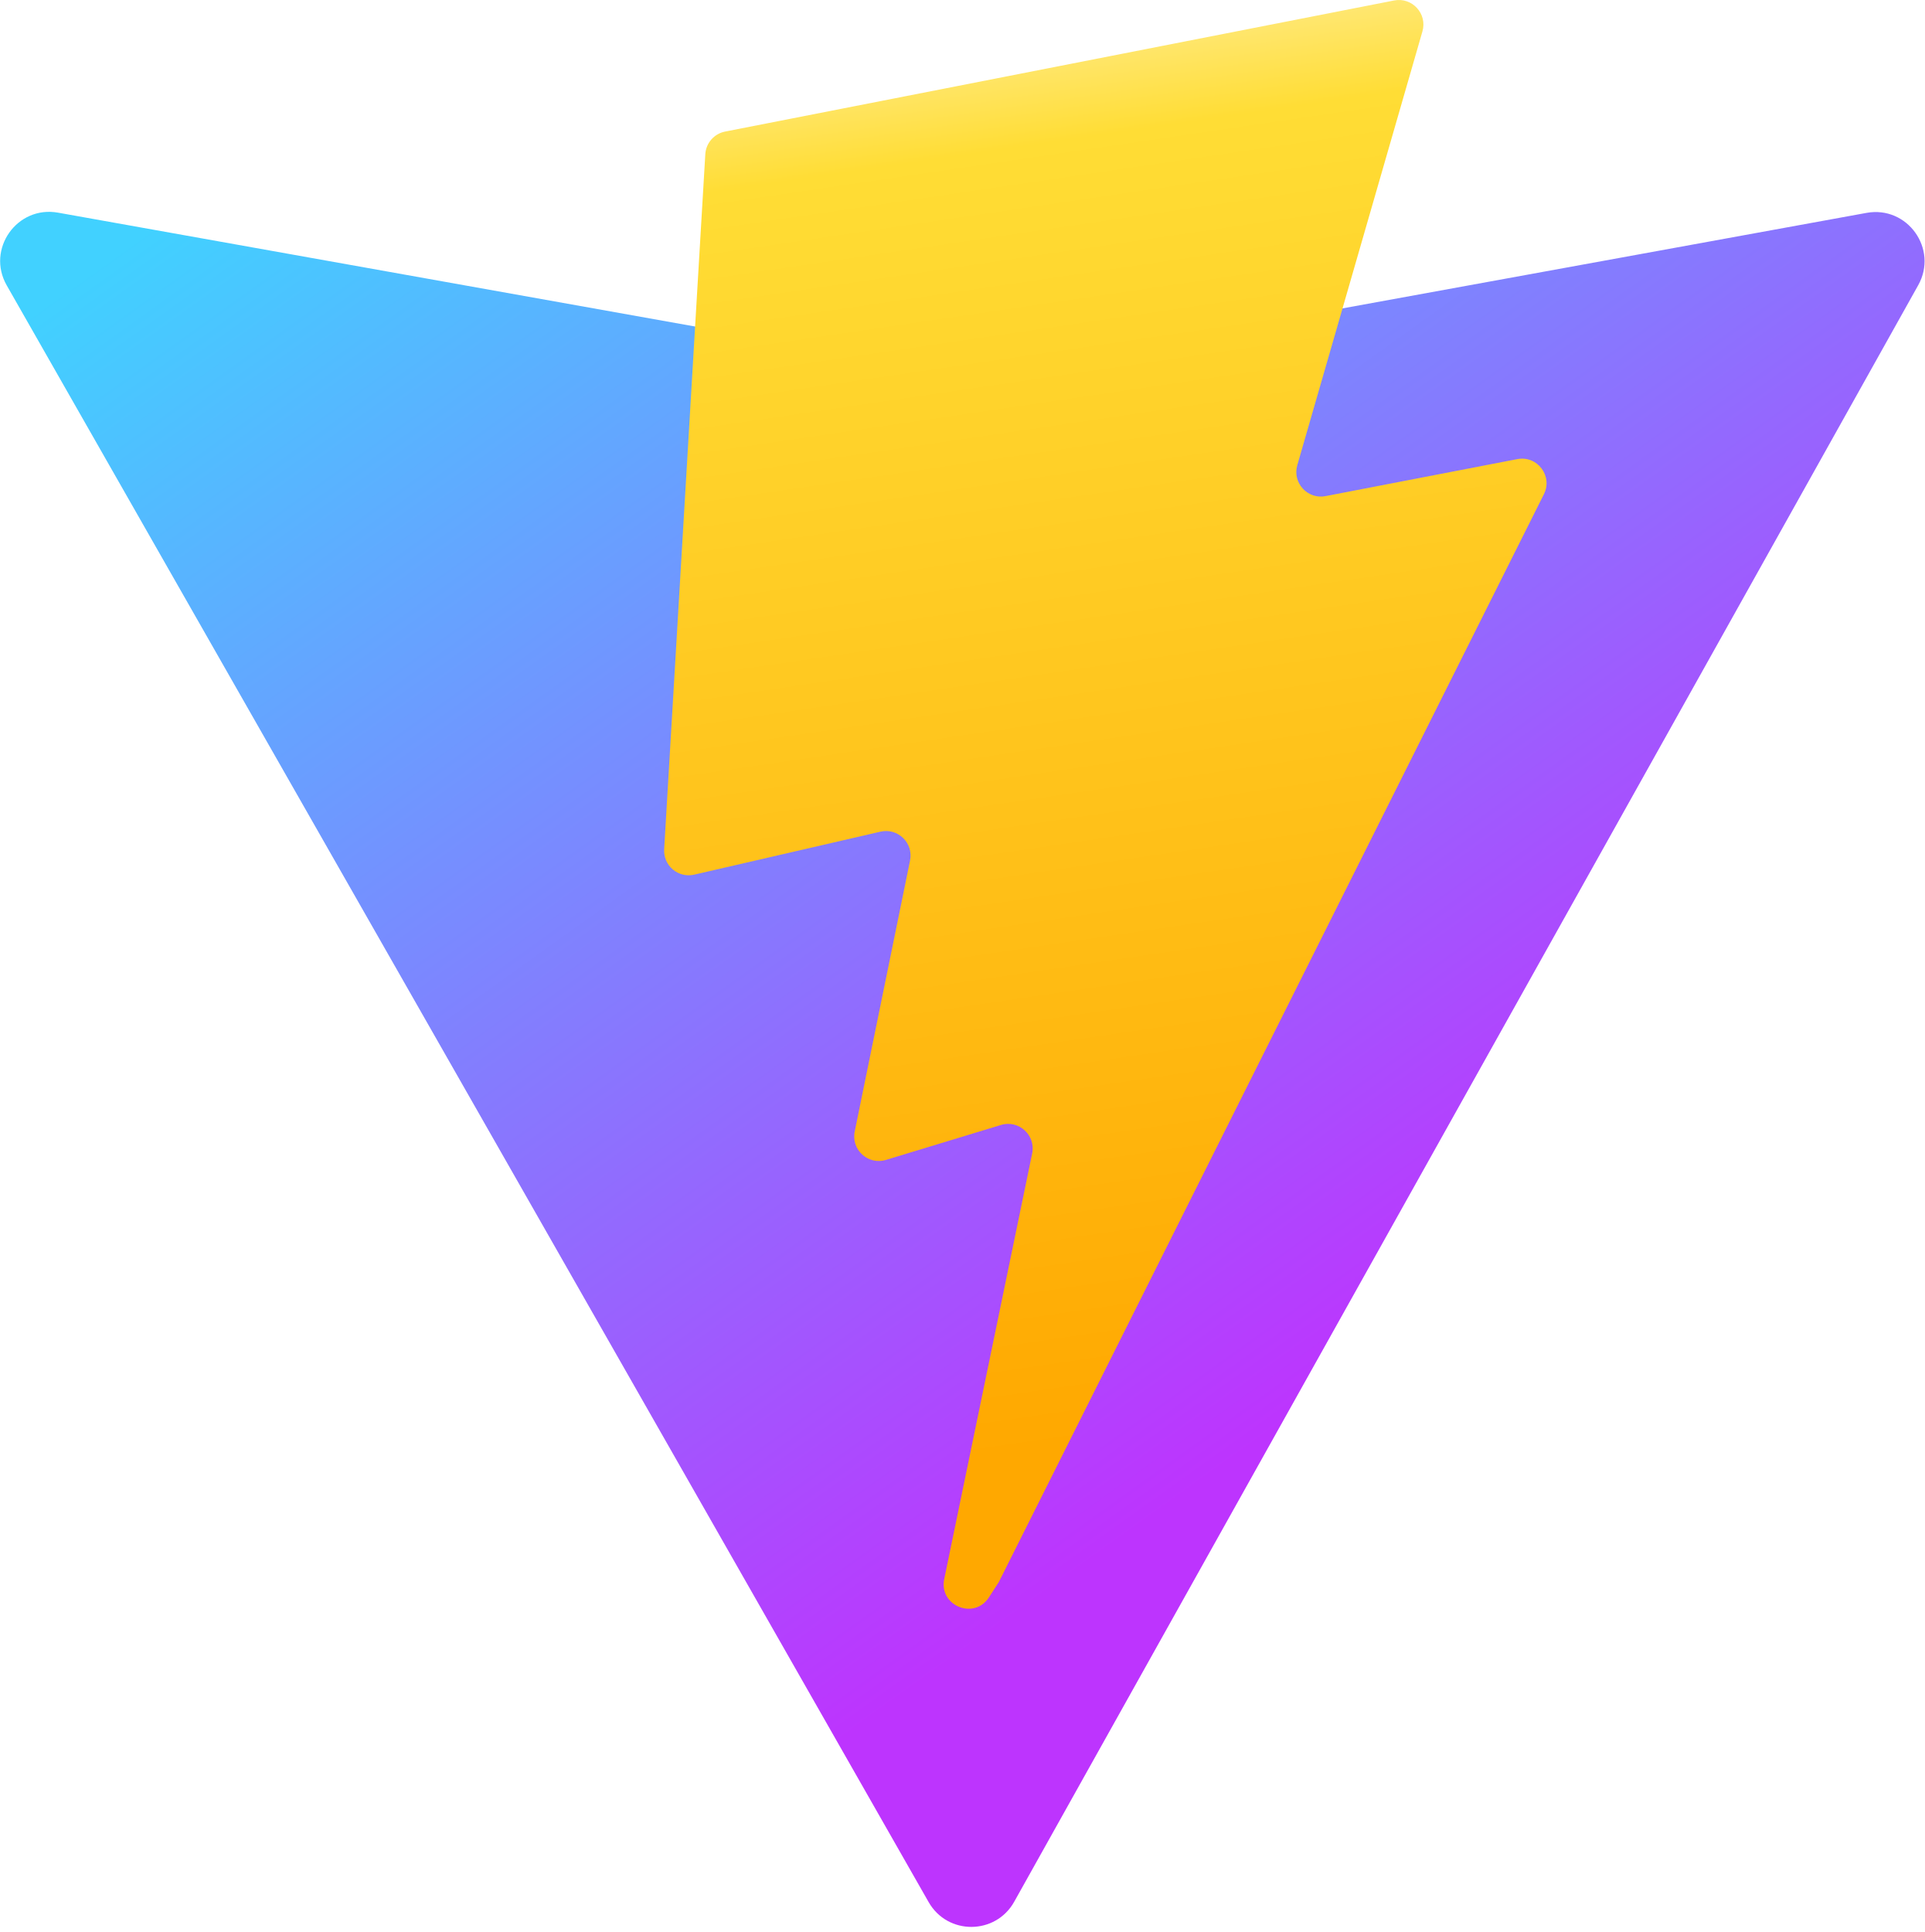
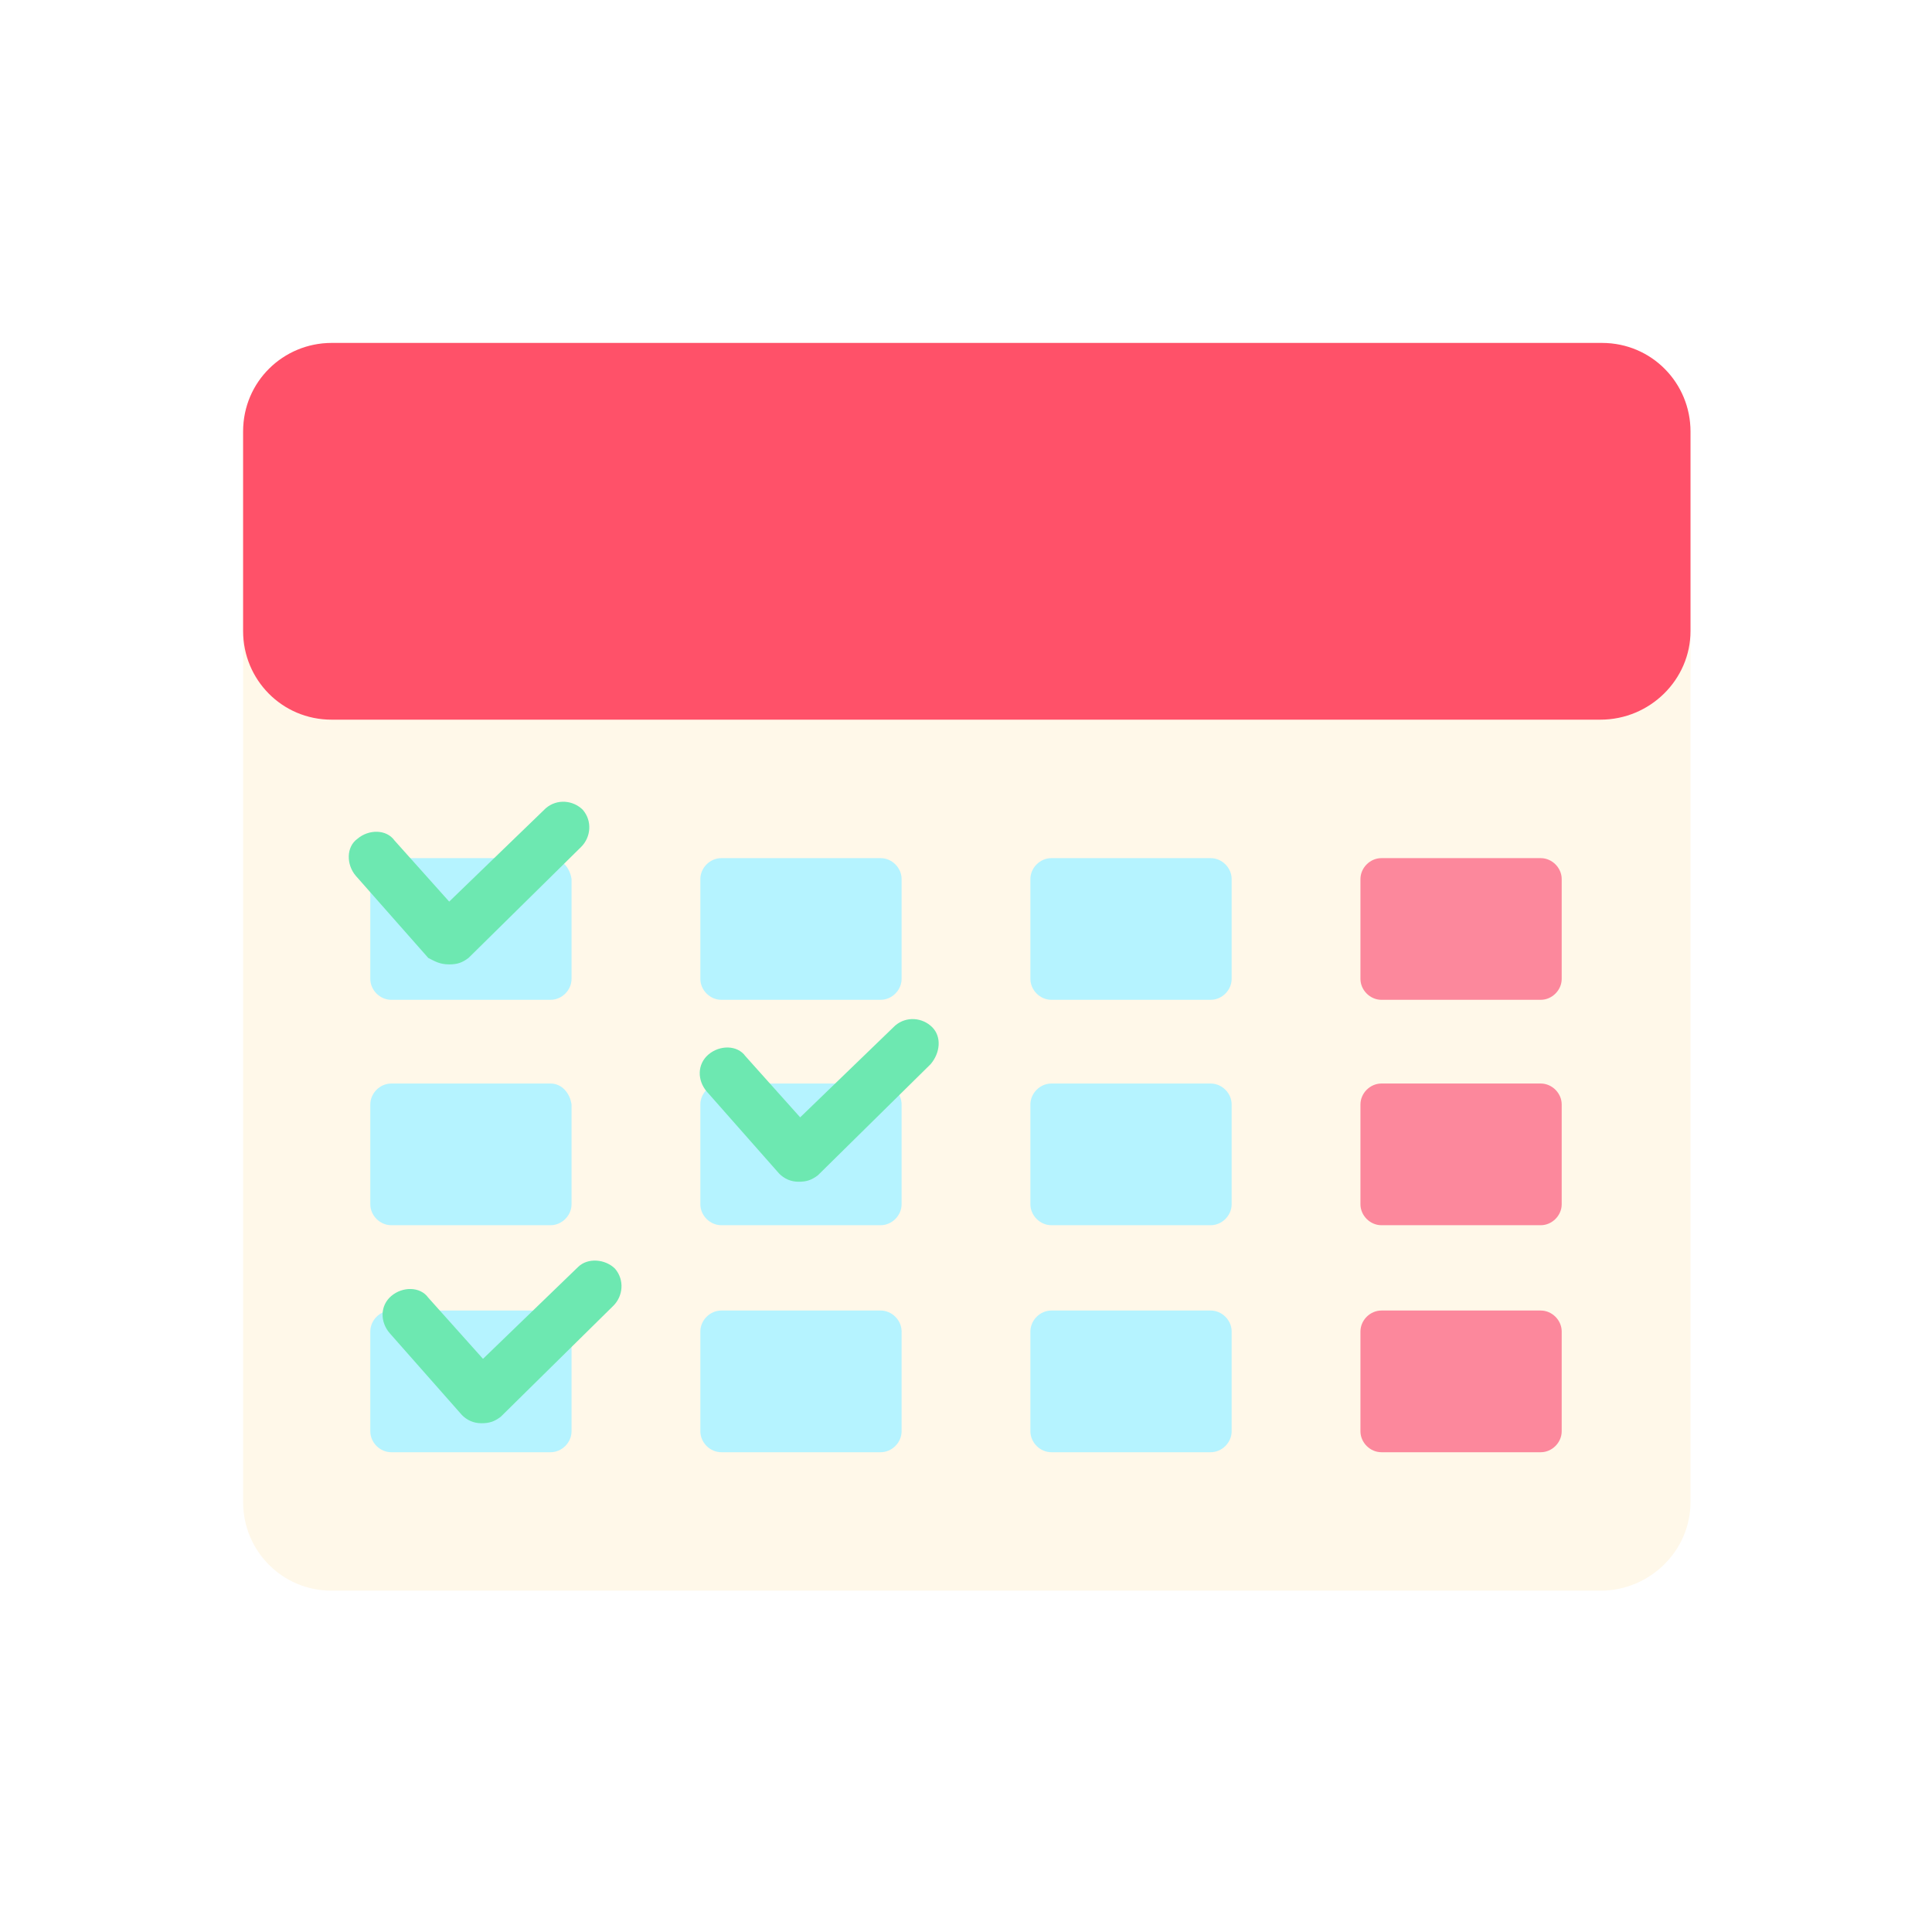
- <svg xmlns="http://www.w3.org/2000/svg" aria-hidden="true" role="img" class="iconify iconify--logos" width="31.88" height="32" preserveAspectRatio="xMidYMid meet" viewBox="0 0 256 257">
-   <defs>
-     <linearGradient id="IconifyId1813088fe1fbc01fb466" x1="-.828%" x2="57.636%" y1="7.652%" y2="78.411%">
-       <stop offset="0%" stop-color="#41D1FF" />
-       <stop offset="100%" stop-color="#BD34FE" />
-     </linearGradient>
-     <linearGradient id="IconifyId1813088fe1fbc01fb467" x1="43.376%" x2="50.316%" y1="2.242%" y2="89.03%">
-       <stop offset="0%" stop-color="#FFEA83" />
-       <stop offset="8.333%" stop-color="#FFDD35" />
-       <stop offset="100%" stop-color="#FFA800" />
-     </linearGradient>
-   </defs>
-   <path fill="url(#IconifyId1813088fe1fbc01fb466)" d="M255.153 37.938L134.897 252.976c-2.483 4.44-8.862 4.466-11.382.048L.875 37.958c-2.746-4.814 1.371-10.646 6.827-9.67l120.385 21.517a6.537 6.537 0 0 0 2.322-.004l117.867-21.483c5.438-.991 9.574 4.796 6.877 9.62Z" />
-   <path fill="url(#IconifyId1813088fe1fbc01fb467)" d="M185.432.063L96.44 17.501a3.268 3.268 0 0 0-2.634 3.014l-5.474 92.456a3.268 3.268 0 0 0 3.997 3.378l24.777-5.718c2.318-.535 4.413 1.507 3.936 3.838l-7.361 36.047c-.495 2.426 1.782 4.5 4.151 3.78l15.304-4.649c2.372-.72 4.652 1.36 4.15 3.788l-11.698 56.621c-.732 3.542 3.979 5.473 5.943 2.437l1.313-2.028l72.516-144.72c1.215-2.423-.88-5.186-3.54-4.672l-25.505 4.922c-2.396.462-4.435-1.77-3.759-4.114l16.646-57.705c.677-2.35-1.37-4.583-3.769-4.113Z" />
+ <svg xmlns="http://www.w3.org/2000/svg" width="120px" height="120px" viewBox="0 0 120 120" id="Layer_1" style="enable-background:new 0 0 120 120;" version="1.1" xml:space="preserve">
+   <style type="text/css">
+ 	.st0{fill:#FFF8E9;}
+ 	.st1{fill:#FF5169;}
+ 	.st2{fill:#B5F3FF;}
+ 	.st3{fill:#FC889C;}
+ 	.st4{fill:#6DE8B1;}
+ </style>
+   <g>
+     <path class="st0" d="M99.4,98.8H20.6c-3.1,0-5.5-2.5-5.5-5.5V26.8c0-3.1,2.5-5.5,5.5-5.5h78.9c3.1,0,5.5,2.5,5.5,5.5v66.5   C105,96.3,102.5,98.8,99.4,98.8z" />
+     <path class="st1" d="M99.4,44.7H20.6c-3.1,0-5.5-2.5-5.5-5.5V26.8c0-3.1,2.5-5.5,5.5-5.5h78.9c3.1,0,5.5,2.5,5.5,5.5v12.4   C105,42.2,102.5,44.7,99.4,44.7z" />
+     <g>
+       <path class="st2" d="M34.2,53.3h-9.9c-0.7,0-1.3,0.6-1.3,1.3v6.2c0,0.7,0.6,1.3,1.3,1.3h9.9c0.7,0,1.3-0.6,1.3-1.3v-6.2    C35.4,53.9,34.9,53.3,34.2,53.3z" />
+       <path class="st2" d="M54.7,53.3h-9.9c-0.7,0-1.3,0.6-1.3,1.3v6.2c0,0.7,0.6,1.3,1.3,1.3h9.9c0.7,0,1.3-0.6,1.3-1.3v-6.2    C56,53.9,55.4,53.3,54.7,53.3z" />
+       <path class="st2" d="M75.2,53.3h-9.9c-0.7,0-1.3,0.6-1.3,1.3v6.2c0,0.7,0.6,1.3,1.3,1.3h9.9c0.7,0,1.3-0.6,1.3-1.3v-6.2    C76.5,53.9,75.9,53.3,75.2,53.3z" />
+       <path class="st2" d="M34.2,67.3h-9.9c-0.7,0-1.3,0.6-1.3,1.3v6.2c0,0.7,0.6,1.3,1.3,1.3h9.9c0.7,0,1.3-0.6,1.3-1.3v-6.2    C35.4,67.9,34.9,67.3,34.2,67.3z" />
+       <path class="st2" d="M54.7,67.3h-9.9c-0.7,0-1.3,0.6-1.3,1.3v6.2c0,0.7,0.6,1.3,1.3,1.3h9.9c0.7,0,1.3-0.6,1.3-1.3v-6.2    C56,67.9,55.4,67.3,54.7,67.3z" />
+       <path class="st2" d="M75.2,67.3h-9.9c-0.7,0-1.3,0.6-1.3,1.3v6.2c0,0.7,0.6,1.3,1.3,1.3h9.9c0.7,0,1.3-0.6,1.3-1.3v-6.2    C76.5,67.9,75.9,67.3,75.2,67.3z" />
+       <path class="st2" d="M34.2,81.4h-9.9c-0.7,0-1.3,0.6-1.3,1.3v6.2c0,0.7,0.6,1.3,1.3,1.3h9.9c0.7,0,1.3-0.6,1.3-1.3v-6.2    C35.4,82,34.9,81.4,34.2,81.4z" />
+       <path class="st2" d="M54.7,81.4h-9.9c-0.7,0-1.3,0.6-1.3,1.3v6.2c0,0.7,0.6,1.3,1.3,1.3h9.9c0.7,0,1.3-0.6,1.3-1.3v-6.2    C56,82,55.4,81.4,54.7,81.4z" />
+       <path class="st2" d="M75.2,81.4h-9.9c-0.7,0-1.3,0.6-1.3,1.3v6.2c0,0.7,0.6,1.3,1.3,1.3h9.9c0.7,0,1.3-0.6,1.3-1.3v-6.2    C76.5,82,75.9,81.4,75.2,81.4z" />
+     </g>
+     <g>
+       <path class="st3" d="M95.7,53.3h-9.9c-0.7,0-1.3,0.6-1.3,1.3v6.2c0,0.7,0.6,1.3,1.3,1.3h9.9c0.7,0,1.3-0.6,1.3-1.3v-6.2    C97,53.9,96.4,53.3,95.7,53.3z" />
+       <path class="st3" d="M95.7,67.3h-9.9c-0.7,0-1.3,0.6-1.3,1.3v6.2c0,0.7,0.6,1.3,1.3,1.3h9.9c0.7,0,1.3-0.6,1.3-1.3v-6.2    C97,67.9,96.4,67.3,95.7,67.3z" />
+       <path class="st3" d="M95.7,81.4h-9.9c-0.7,0-1.3,0.6-1.3,1.3v6.2c0,0.7,0.6,1.3,1.3,1.3h9.9c0.7,0,1.3-0.6,1.3-1.3v-6.2    C97,82,96.4,81.4,95.7,81.4z" />
+     </g>
+     <g>
+       <path class="st4" d="M27.9,59.9c0.5,0,0.8-0.1,1.2-0.4l7-6.9c0.6-0.6,0.7-1.6,0.1-2.3c-0.6-0.6-1.6-0.7-2.3-0.1L27.9,56l-3.4-3.8    c-0.5-0.7-1.6-0.7-2.3-0.1c-0.7,0.5-0.7,1.6-0.1,2.3l4.5,5.1C27,59.7,27.3,59.9,27.9,59.9z" />
+       <path class="st4" d="M57.9,63.8c-0.6-0.6-1.6-0.7-2.3-0.1l-5.9,5.7l-3.4-3.8c-0.5-0.7-1.6-0.7-2.3-0.1s-0.7,1.6-0.1,2.3l4.5,5.1    c0.3,0.3,0.7,0.5,1.2,0.5c0.5,0,0.8-0.1,1.2-0.4l7-6.9C58.4,65.4,58.5,64.4,57.9,63.8z" />
+       <path class="st4" d="M35.9,78.7L30,84.4l-3.4-3.8c-0.5-0.7-1.6-0.7-2.3-0.1s-0.7,1.6-0.1,2.3l4.5,5.1c0.3,0.3,0.7,0.5,1.2,0.5    c0.5,0,0.8-0.1,1.2-0.4l7-6.9c0.6-0.6,0.7-1.6,0.1-2.3C37.6,78.2,36.5,78.1,35.9,78.7z" />
+     </g>
+   </g>
</svg>
